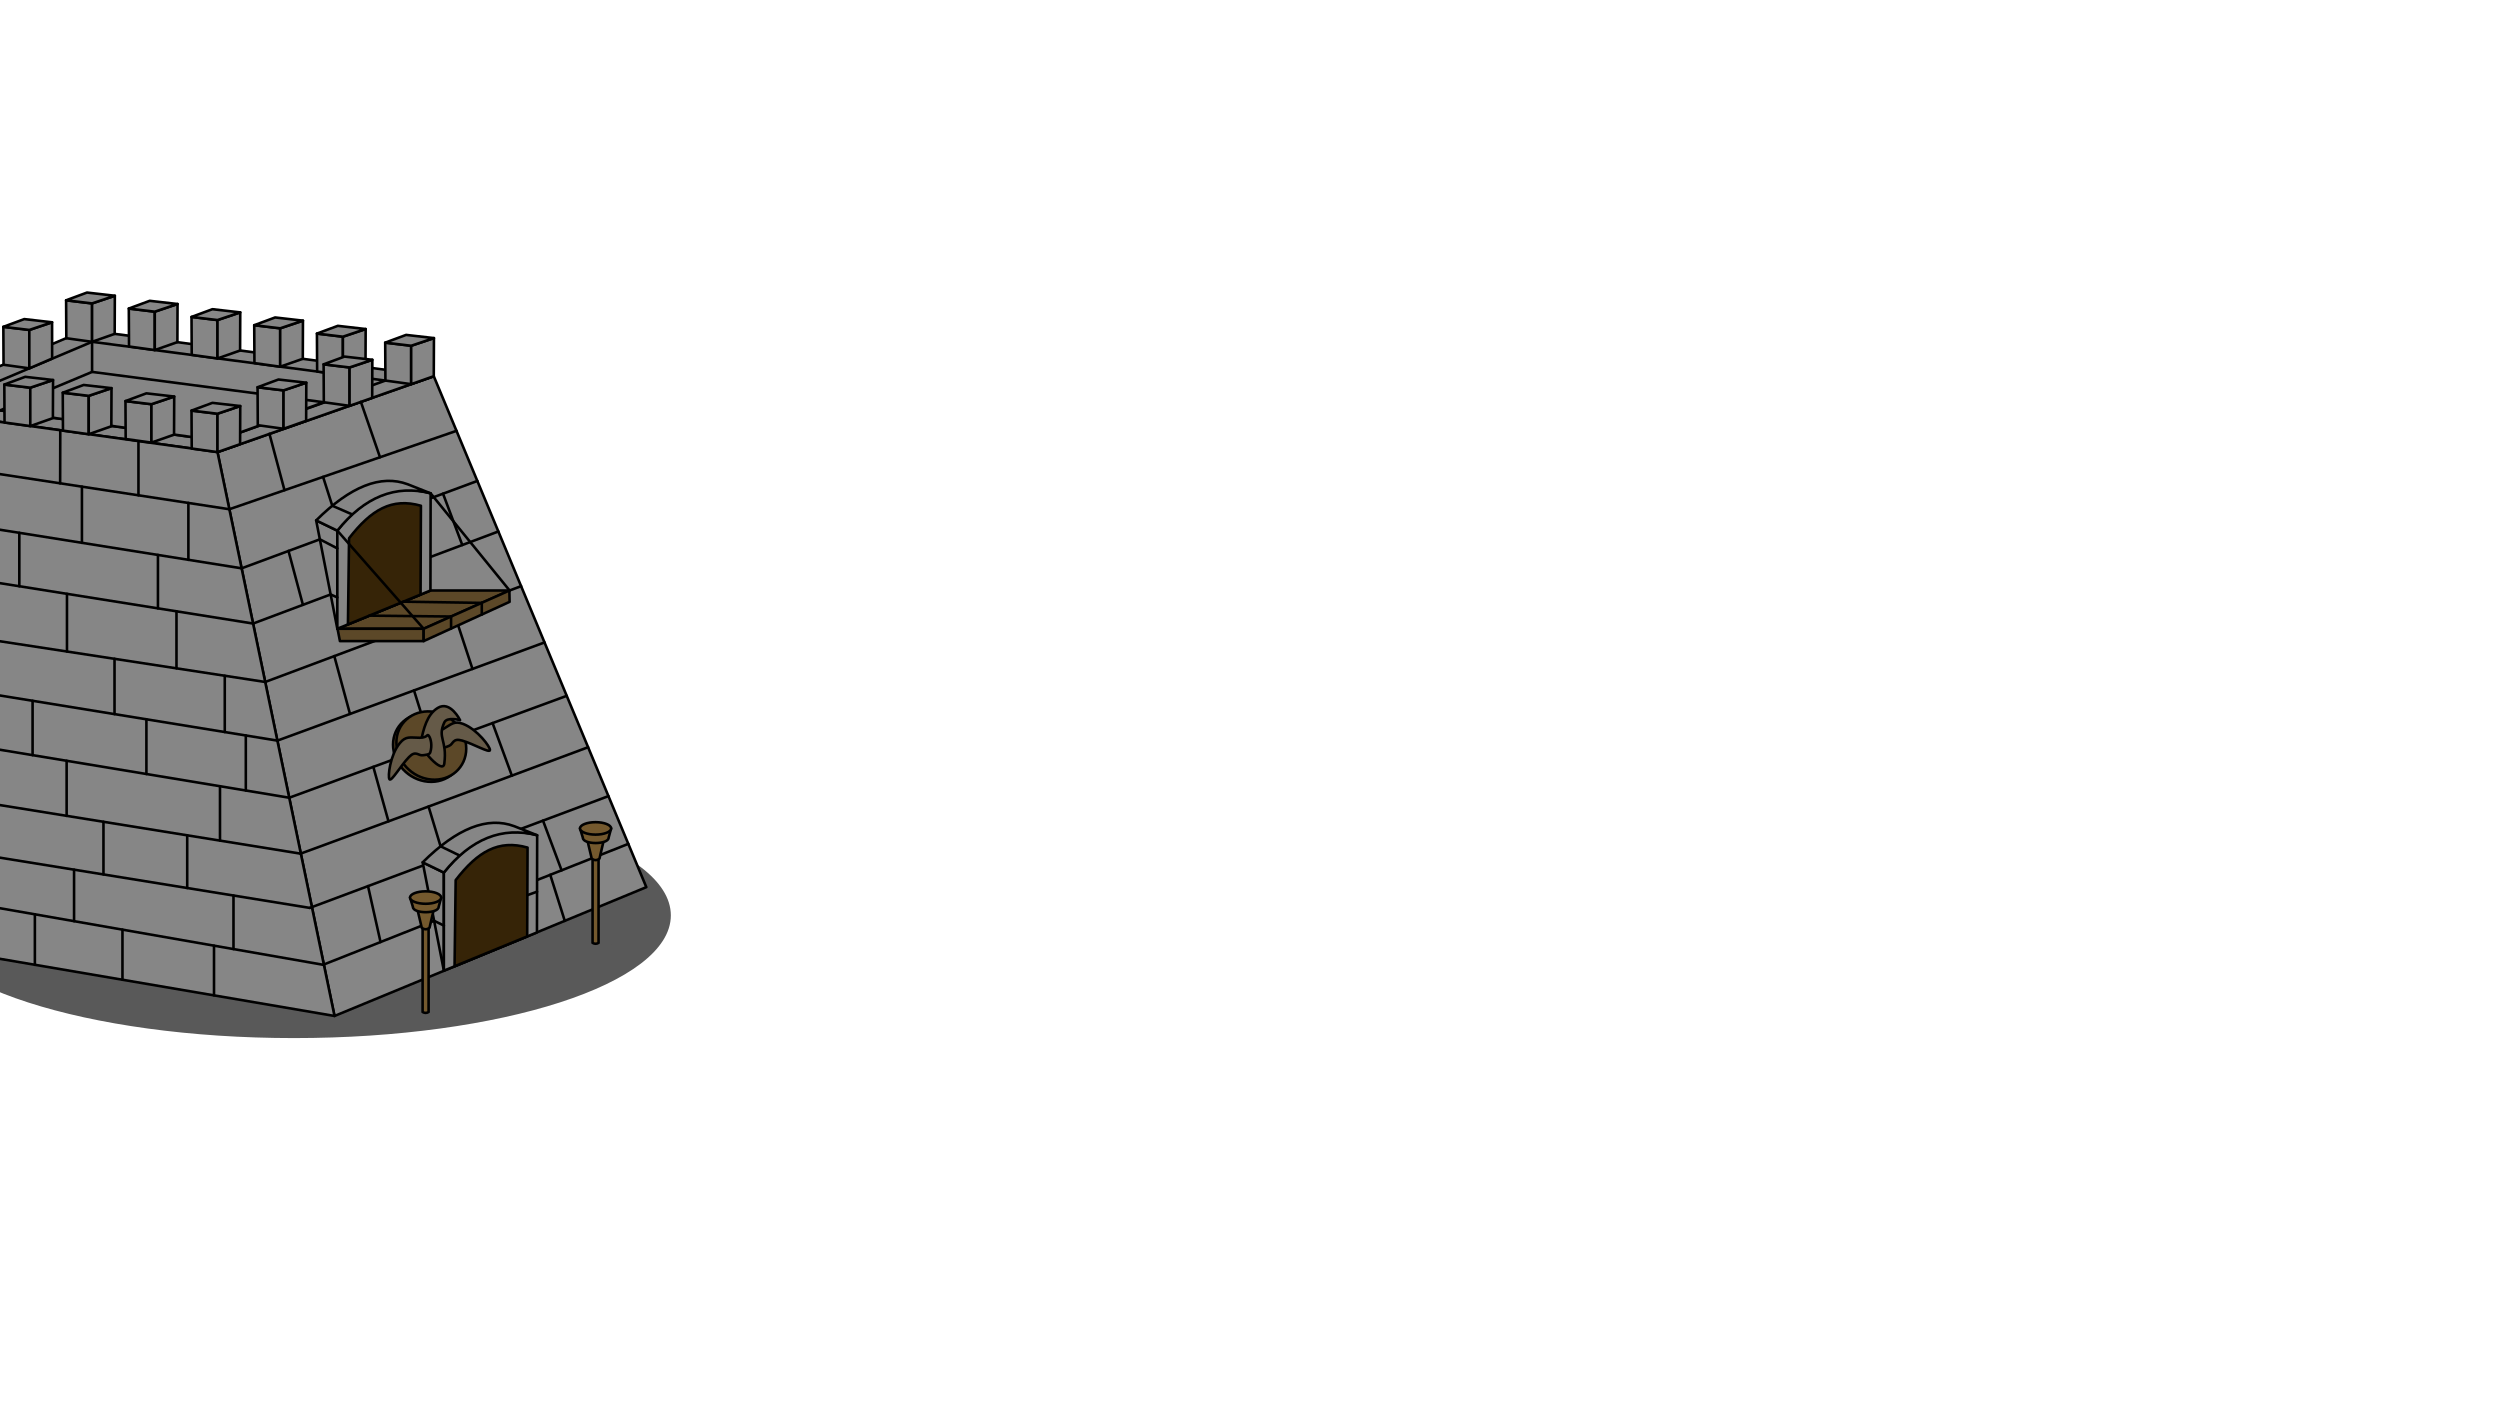
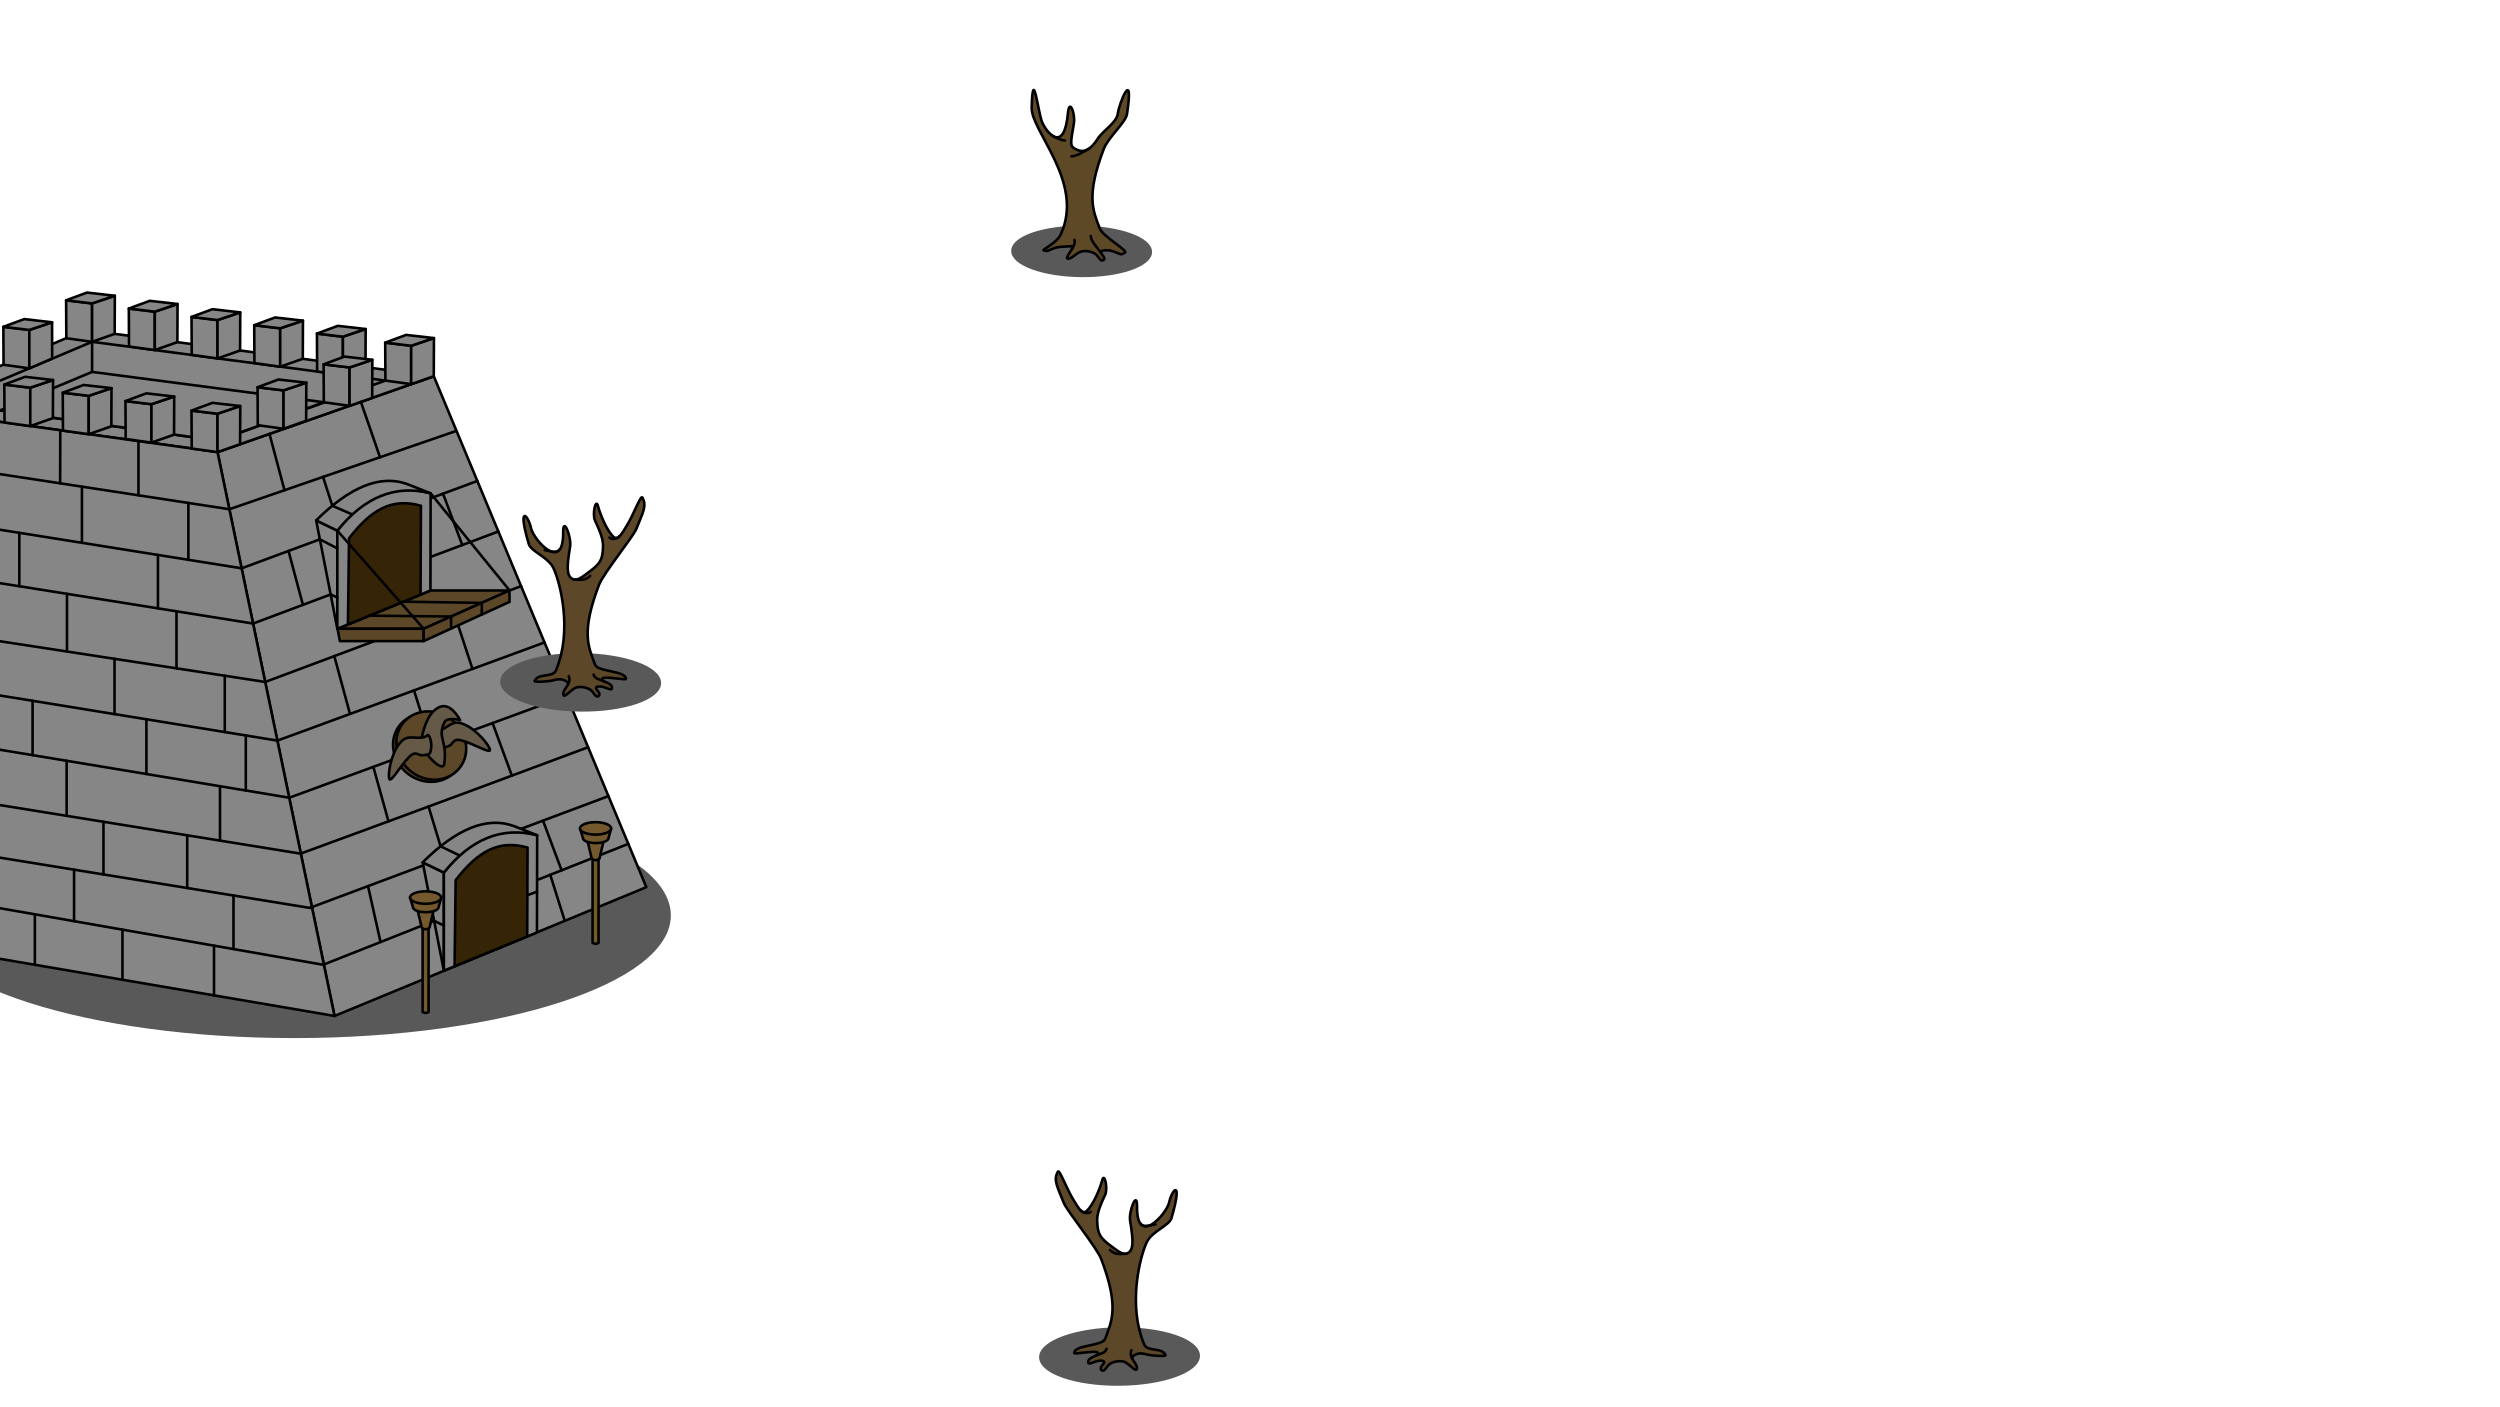
<svg xmlns="http://www.w3.org/2000/svg" viewBox="0 0 1920 1080" width="1920" height="1080">
  <defs>
    <clipPath id="artboard-sheet">
      <rect x="0" y="0" width="1920" height="1080" />
    </clipPath>
  </defs>
  <g clip-path="url(#artboard-sheet)">
    <g>
      <path d="M225.769,609.749 C384.926,609.749 514.21,651.545 514.21,702.999 C514.21,754.454 384.926,796.25 225.769,796.25 C66.611,796.25 -62.672,754.454 -62.672,702.999 C-62.672,651.545 66.611,609.749 225.769,609.749 Z" transform="matrix(1,0,0,1,0,0)" fill="#595959" stroke-width="2" stroke="#595959" />
    </g>
    <g>
      <path d="M167.032,347.214 L333.139,288.935 L496.372,681.335 L256.905,780.268 L167.032,347.214 Z" transform="matrix(1,0,0,1,0,0)" fill="#868686" stroke-width="2" stroke-linecap="round" stroke-linejoin="round" stroke="#000000" />
    </g>
    <g>
      <path d="M167.032,347.214 L-76.458,313.373 L65.667,253.439 L333.139,288.935 L167.032,347.214 Z" transform="matrix(1,0,0,1,0,0)" fill="#868686" stroke-width="2" stroke-linecap="round" stroke-linejoin="round" stroke="#000000" />
    </g>
    <g>
      <path d="M167.032,338.393 L-40.667,309.534 L70.716,262.505 L295.995,292.274 L167.032,338.393 Z" fill="#868686" stroke-width="2" stroke-linecap="round" stroke-linejoin="round" stroke="#000000" />
    </g>
    <g>
      <path d="M167.032,338.393 L-0,315.185 L70.716,285.625 L248.693,308.932 L167.032,338.393 Z" transform="matrix(1,0,0,1,0,0)" fill="#868686" stroke-width="2" stroke-linecap="round" stroke-linejoin="round" stroke="#000000" />
    </g>
    <g>
      <path d="M167.032,347.214 L-76.458,313.373 L-76.458,723.33 L256.905,780.268 L167.032,347.214 Z" transform="matrix(1,0,0,1,0,0)" fill="#868686" stroke-width="2" stroke-linecap="round" stroke-linejoin="round" stroke="#000000" />
    </g>
    <g>
      <path d="M243.4,256.183 L263.348,258.585 L263.348,288.065 L243.56,285.315 L243.4,256.183 Z" transform="matrix(1,0,0,1,0,0)" fill="#868686" stroke-width="2" stroke-linecap="round" stroke-linejoin="round" stroke="#000000" />
    </g>
    <g>
      <path d="M280.829,252.691 L263.348,258.585 L263.348,288.065 L280.706,281.974 L280.829,252.691 Z" transform="matrix(1,0,0,1,0,0)" fill="#868686" stroke-width="2" stroke-linecap="round" stroke-linejoin="round" stroke="#000000" />
    </g>
    <g>
      <path d="M280.829,252.691 L263.348,258.585 L243.4,256.183 L259.459,250.239 L280.829,252.691 Z" transform="matrix(1,0,0,1,0,0)" fill="#868686" stroke-width="2" stroke-linecap="round" stroke-linejoin="round" stroke="#000000" />
    </g>
    <g>
      <path d="M195.242,249.746 L215.19,252.148 L215.19,281.628 L195.403,278.878 L195.242,249.746 Z" transform="matrix(1,0,0,1,0,0)" fill="#868686" stroke-width="2" stroke-linecap="round" stroke-linejoin="round" stroke="#000000" />
    </g>
    <g>
      <path d="M232.671,246.254 L215.19,252.148 L215.19,281.628 L232.548,275.538 L232.671,246.254 Z" transform="matrix(1,0,0,1,0,0)" fill="#868686" stroke-width="2" stroke-linecap="round" stroke-linejoin="round" stroke="#000000" />
    </g>
    <g>
      <path d="M232.671,246.254 L215.19,252.148 L195.242,249.746 L211.301,243.803 L232.671,246.254 Z" transform="matrix(1,0,0,1,0,0)" fill="#868686" stroke-width="2" stroke-linecap="round" stroke-linejoin="round" stroke="#000000" />
    </g>
    <g>
      <path d="M147.084,243.404 L167.032,245.807 L167.032,275.286 L147.245,272.536 L147.084,243.404 Z" transform="matrix(1,0,0,1,0,0)" fill="#868686" stroke-width="2" stroke-linecap="round" stroke-linejoin="round" stroke="#000000" />
    </g>
    <g>
      <path d="M184.513,239.912 L167.032,245.807 L167.032,275.286 L184.39,269.196 L184.513,239.912 Z" transform="matrix(1,0,0,1,0,0)" fill="#868686" stroke-width="2" stroke-linecap="round" stroke-linejoin="round" stroke="#000000" />
    </g>
    <g>
      <path d="M184.513,239.912 L167.032,245.807 L147.084,243.404 L163.143,237.461 L184.513,239.912 Z" transform="matrix(1,0,0,1,0,0)" fill="#868686" stroke-width="2" stroke-linecap="round" stroke-linejoin="round" stroke="#000000" />
    </g>
    <g>
      <path d="M295.834,263.143 L315.782,265.545 L315.782,295.025 L295.995,292.274 L295.834,263.143 Z" transform="matrix(1,0,0,1,0,0)" fill="#868686" stroke-width="2" stroke-linecap="round" stroke-linejoin="round" stroke="#000000" />
    </g>
    <g>
      <path d="M333.263,259.651 L315.782,265.545 L315.782,295.025 L333.14,288.934 L333.263,259.651 Z" transform="matrix(1,0,0,1,0,0)" fill="#868686" stroke-width="2" stroke-linecap="round" stroke-linejoin="round" stroke="#000000" />
    </g>
    <g>
      <path d="M333.263,259.651 L315.782,265.545 L295.834,263.143 L311.893,257.199 L333.263,259.651 Z" transform="matrix(1,0,0,1,0,0)" fill="#868686" stroke-width="2" stroke-linecap="round" stroke-linejoin="round" stroke="#000000" />
    </g>
    <g>
      <path d="M147.084,315.332 L167.032,317.735 L167.032,347.214 L147.245,344.464 L147.084,315.332 Z" transform="matrix(1,0,0,1,0,0)" fill="#868686" stroke-width="2" stroke-linecap="round" stroke-linejoin="round" stroke="#000000" />
    </g>
    <g>
      <path d="M184.513,311.84 L167.032,317.735 L167.032,347.214 L184.39,341.124 L184.513,311.84 Z" transform="matrix(1,0,0,1,0,0)" fill="#868686" stroke-width="2" stroke-linecap="round" stroke-linejoin="round" stroke="#000000" />
    </g>
    <g>
      <path d="M184.513,311.84 L167.032,317.735 L147.084,315.332 L163.143,309.389 L184.513,311.84 Z" transform="matrix(1,0,0,1,0,0)" fill="#868686" stroke-width="2" stroke-linecap="round" stroke-linejoin="round" stroke="#000000" />
    </g>
    <g>
      <path d="M248.532,279.8 L268.48,282.202 L268.48,311.682 L248.693,308.932 L248.532,279.8 Z" transform="matrix(1,0,0,1,0,0)" fill="#868686" stroke-width="2" stroke-linecap="round" stroke-linejoin="round" stroke="#000000" />
    </g>
    <g>
      <path d="M285.962,276.308 L268.48,282.202 L268.48,311.682 L285.839,305.591 L285.962,276.308 Z" transform="matrix(1,0,0,1,0,0)" fill="#868686" stroke-width="2" stroke-linecap="round" stroke-linejoin="round" stroke="#000000" />
    </g>
    <g>
      <path d="M285.962,276.308 L268.48,282.202 L248.532,279.8 L264.592,273.856 L285.962,276.308 Z" transform="matrix(1,0,0,1,0,0)" fill="#868686" stroke-width="2" stroke-linecap="round" stroke-linejoin="round" stroke="#000000" />
    </g>
    <g>
      <path d="M197.808,297.401 L217.756,299.804 L217.756,329.283 L197.969,326.533 L197.808,297.401 Z" transform="matrix(1,0,0,1,0,0)" fill="#868686" stroke-width="2" stroke-linecap="round" stroke-linejoin="round" stroke="#000000" />
    </g>
    <g>
      <path d="M235.238,293.909 L217.756,299.804 L217.756,329.283 L235.114,323.193 L235.238,293.909 Z" transform="matrix(1,0,0,1,0,0)" fill="#868686" stroke-width="2" stroke-linecap="round" stroke-linejoin="round" stroke="#000000" />
    </g>
    <g>
      <path d="M235.238,293.909 L217.756,299.804 L197.808,297.401 L213.867,291.458 L235.238,293.909 Z" transform="matrix(1,0,0,1,0,0)" fill="#868686" stroke-width="2" stroke-linecap="round" stroke-linejoin="round" stroke="#000000" />
    </g>
    <g>
      <path d="M96.359,308.026 L116.308,310.429 L116.308,339.908 L96.52,337.158 L96.359,308.026 Z" transform="matrix(1,0,0,1,0,0)" fill="#868686" stroke-width="2" stroke-linecap="round" stroke-linejoin="round" stroke="#000000" />
    </g>
    <g>
      <path d="M133.789,304.534 L116.308,310.429 L116.308,339.908 L133.666,333.818 L133.789,304.534 Z" transform="matrix(1,0,0,1,0,0)" fill="#868686" stroke-width="2" stroke-linecap="round" stroke-linejoin="round" stroke="#000000" />
    </g>
    <g>
      <path d="M133.789,304.534 L116.308,310.429 L96.359,308.026 L112.419,302.083 L133.789,304.534 Z" transform="matrix(1,0,0,1,0,0)" fill="#868686" stroke-width="2" stroke-linecap="round" stroke-linejoin="round" stroke="#000000" />
    </g>
    <g>
      <path d="M48.201,301.589 L68.15,303.992 L68.15,333.471 L48.362,330.721 L48.201,301.589 Z" transform="matrix(1,0,0,1,0,0)" fill="#868686" stroke-width="2" stroke-linecap="round" stroke-linejoin="round" stroke="#000000" />
    </g>
    <g>
      <path d="M85.631,298.097 L68.15,303.992 L68.15,333.471 L85.508,327.381 L85.631,298.097 Z" transform="matrix(1,0,0,1,0,0)" fill="#868686" stroke-width="2" stroke-linecap="round" stroke-linejoin="round" stroke="#000000" />
    </g>
    <g>
      <path d="M85.631,298.097 L68.15,303.992 L48.201,301.589 L64.261,295.646 L85.631,298.097 Z" transform="matrix(1,0,0,1,0,0)" fill="#868686" stroke-width="2" stroke-linecap="round" stroke-linejoin="round" stroke="#000000" />
    </g>
    <g>
      <path d="M3.314,295.339 L23.262,297.742 L23.262,327.221 L3.475,324.471 L3.314,295.339 Z" transform="matrix(1,0,0,1,0,0)" fill="#868686" stroke-width="2" stroke-linecap="round" stroke-linejoin="round" stroke="#000000" />
    </g>
    <g>
      <path d="M40.744,291.847 L23.262,297.742 L23.262,327.221 L40.62,321.131 L40.744,291.847 Z" transform="matrix(1,0,0,1,0,0)" fill="#868686" stroke-width="2" stroke-linecap="round" stroke-linejoin="round" stroke="#000000" />
    </g>
    <g>
      <path d="M40.744,291.847 L23.262,297.742 L3.314,295.339 L19.373,289.396 L40.744,291.847 Z" transform="matrix(1,0,0,1,0,0)" fill="#868686" stroke-width="2" stroke-linecap="round" stroke-linejoin="round" stroke="#000000" />
    </g>
    <g>
      <path d="M98.926,236.965 L118.874,239.367 L118.874,268.847 L99.087,266.096 L98.926,236.965 Z" transform="matrix(1,0,0,1,0,0)" fill="#868686" stroke-width="2" stroke-linecap="round" stroke-linejoin="round" stroke="#000000" />
    </g>
    <g>
      <path d="M136.356,233.473 L118.874,239.367 L118.874,268.847 L136.232,262.756 L136.356,233.473 Z" transform="matrix(1,0,0,1,0,0)" fill="#868686" stroke-width="2" stroke-linecap="round" stroke-linejoin="round" stroke="#000000" />
    </g>
    <g>
      <path d="M136.356,233.473 L118.874,239.367 L98.926,236.965 L114.985,231.021 L136.356,233.473 Z" transform="matrix(1,0,0,1,0,0)" fill="#868686" stroke-width="2" stroke-linecap="round" stroke-linejoin="round" stroke="#000000" />
    </g>
    <g>
      <path d="M50.768,230.623 L70.716,233.025 L70.716,262.505 L50.929,259.755 L50.768,230.623 Z" transform="matrix(1,0,0,1,0,0)" fill="#868686" stroke-width="2" stroke-linecap="round" stroke-linejoin="round" stroke="#000000" />
    </g>
    <g>
      <path d="M88.198,227.131 L70.716,233.025 L70.716,262.505 L88.074,256.415 L88.198,227.131 Z" transform="matrix(1,0,0,1,0,0)" fill="#868686" stroke-width="2" stroke-linecap="round" stroke-linejoin="round" stroke="#000000" />
    </g>
    <g>
      <path d="M88.198,227.131 L70.716,233.025 L50.768,230.623 L66.827,224.68 L88.198,227.131 Z" transform="matrix(1,0,0,1,0,0)" fill="#868686" stroke-width="2" stroke-linecap="round" stroke-linejoin="round" stroke="#000000" />
    </g>
    <g>
      <path d="M2.567,251.001 L22.515,253.404 L22.515,282.883 L2.728,280.133 L2.567,251.001 Z" transform="matrix(1,0,0,1,0,0)" fill="#868686" stroke-width="2" stroke-linecap="round" stroke-linejoin="round" stroke="#000000" />
    </g>
    <g>
      <path d="M39.997,247.51 L22.515,253.404 L22.515,282.883 L40.04,275.351 L39.997,247.51 Z" transform="matrix(1,0,0,1,0,0)" fill="#868686" stroke-width="2" stroke-linecap="round" stroke-linejoin="round" stroke="#000000" />
    </g>
    <g>
      <path d="M39.997,247.51 L22.515,253.404 L2.567,251.001 L18.626,245.058 L39.997,247.51 Z" transform="matrix(1,0,0,1,0,0)" fill="#868686" stroke-width="2" stroke-linecap="round" stroke-linejoin="round" stroke="#000000" />
    </g>
    <g>
      <path d="M-24.092,264.247 L-4.144,266.649 L-4.144,296.129 L-23.931,293.378 L-24.092,264.247 Z" transform="matrix(1,0,0,1,0,0)" fill="#868686" stroke-width="2" stroke-linecap="round" stroke-linejoin="round" stroke="#000000" />
    </g>
    <g>
      <path d="M70.716,262.505 L70.716,285.625" fill="#969696" stroke-width="2" stroke-linecap="round" stroke-linejoin="round" stroke="#000000" />
    </g>
    <g>
      <path d="M0,364.131 L176.138,391.09" fill="none" stroke-width="2" stroke-linecap="round" stroke-linejoin="round" stroke="#000000" />
    </g>
    <g>
      <path d="M350.586,330.876 L176.138,391.09" fill="none" stroke-width="2" stroke-linecap="round" stroke-linejoin="round" stroke="#000000" />
    </g>
    <g>
      <path d="M0,406.846 L185.555,436.468" fill="none" stroke-width="2" stroke-linecap="round" stroke-linejoin="round" stroke="#000000" />
    </g>
    <g>
      <path d="M366.598,369.369 L185.555,436.468" fill="none" stroke-width="2" stroke-linecap="round" stroke-linejoin="round" stroke="#000000" />
    </g>
    <g>
      <path d="M0,447.873 L194.358,478.885" fill="none" stroke-width="2" stroke-linecap="round" stroke-linejoin="round" stroke="#000000" />
    </g>
    <g>
      <path d="M382.738,408.169 L194.358,478.885" fill="none" stroke-width="2" stroke-linecap="round" stroke-linejoin="round" stroke="#000000" />
    </g>
    <g>
      <path d="M0,492.486 L203.67,523.755" fill="none" stroke-width="2" stroke-linecap="round" stroke-linejoin="round" stroke="#000000" />
    </g>
    <g>
      <path d="M400.209,450.168 L203.67,523.755" fill="none" stroke-width="2" stroke-linecap="round" stroke-linejoin="round" stroke="#000000" />
    </g>
    <g>
      <path d="M0,534.146 L213.017,568.795" fill="none" stroke-width="2" stroke-linecap="round" stroke-linejoin="round" stroke="#000000" />
    </g>
    <g>
      <path d="M418.191,493.393 L213.017,568.795" fill="none" stroke-width="2" stroke-linecap="round" stroke-linejoin="round" stroke="#000000" />
    </g>
    <g>
      <path d="M-0,575.807 L222.119,612.65" fill="none" stroke-width="2" stroke-linecap="round" stroke-linejoin="round" stroke="#000000" />
    </g>
    <g>
      <path d="M435.247,534.396 L222.119,612.65" fill="none" stroke-width="2" stroke-linecap="round" stroke-linejoin="round" stroke="#000000" />
    </g>
    <g>
      <path d="M-0,658.705 L237.885,697.266" fill="none" stroke-width="2" stroke-linecap="round" stroke-linejoin="round" stroke="#000000" />
    </g>
    <g>
      <path d="M467.288,611.419 L237.885,697.266" fill="none" stroke-width="2" stroke-linecap="round" stroke-linejoin="round" stroke="#000000" />
    </g>
    <g>
      <path d="M0,697.518 L248.148,740.948" fill="none" stroke-width="2" stroke-linecap="round" stroke-linejoin="round" stroke="#000000" />
    </g>
    <g>
      <path d="M482.543,648.092 L248.148,740.948" fill="none" stroke-width="2" stroke-linecap="round" stroke-linejoin="round" stroke="#000000" />
    </g>
    <g>
      <path d="M-0,618.311 L230.802,655.599" fill="none" stroke-width="2" stroke-linecap="round" stroke-linejoin="round" stroke="#000000" />
    </g>
    <g>
      <path d="M451.666,573.866 C336.965,616.789 230.802,655.599 230.802,655.599" fill="none" stroke-width="2" stroke-linecap="round" stroke-linejoin="round" stroke="#000000" />
    </g>
    <g>
      <path d="M46.294,330.434 L46.185,371.2" fill="none" stroke-width="2" stroke-linecap="round" stroke-linejoin="round" stroke="#000000" />
    </g>
    <g>
      <path d="M106.334,339.908 L106.334,380.406" fill="none" stroke-width="2" stroke-linecap="round" stroke-linejoin="round" stroke="#000000" />
    </g>
    <g>
      <path d="M144.677,386.275 L144.677,429.942" fill="none" stroke-width="2" stroke-linecap="round" stroke-linejoin="round" stroke="#000000" />
    </g>
    <g>
      <path d="M62.921,373.762 L62.921,416.891" fill="none" stroke-width="2" stroke-linecap="round" stroke-linejoin="round" stroke="#000000" />
    </g>
    <g>
      <path d="M14.841,409.215 L14.841,450.241" fill="none" stroke-width="2" stroke-linecap="round" stroke-linejoin="round" stroke="#000000" />
    </g>
    <g>
      <path d="M121.299,426.21 L121.299,467.228" fill="none" stroke-width="2" stroke-linecap="round" stroke-linejoin="round" stroke="#000000" />
    </g>
    <g>
      <path d="M51.437,456.08 L51.437,500.383" fill="none" stroke-width="2" stroke-linecap="round" stroke-linejoin="round" stroke="#000000" />
    </g>
    <g>
      <path d="M135.538,469.5 L135.538,513.295" fill="none" stroke-width="2" stroke-linecap="round" stroke-linejoin="round" stroke="#000000" />
    </g>
    <g>
      <path d="M87.952,505.989 L87.952,548.452" fill="none" stroke-width="2" stroke-linecap="round" stroke-linejoin="round" stroke="#000000" />
    </g>
    <g>
      <path d="M172.622,518.989 L172.622,562.224" fill="none" stroke-width="2" stroke-linecap="round" stroke-linejoin="round" stroke="#000000" />
    </g>
    <g>
      <path d="M25.025,538.217 L25.025,579.958" fill="none" stroke-width="2" stroke-linecap="round" stroke-linejoin="round" stroke="#000000" />
    </g>
    <g>
      <path d="M112.437,552.435 L112.437,594.457" fill="none" stroke-width="2" stroke-linecap="round" stroke-linejoin="round" stroke="#000000" />
    </g>
    <g>
      <path d="M188.783,564.853 L188.783,607.12" fill="none" stroke-width="2" stroke-linecap="round" stroke-linejoin="round" stroke="#000000" />
    </g>
    <g>
      <path d="M168.953,603.831 L168.953,645.607" fill="none" stroke-width="2" stroke-linecap="round" stroke-linejoin="round" stroke="#000000" />
    </g>
    <g>
      <path d="M51.17,584.294 L51.17,626.578" fill="none" stroke-width="2" stroke-linecap="round" stroke-linejoin="round" stroke="#000000" />
    </g>
    <g>
      <path d="M79.462,631.148 L79.462,671.586" fill="none" stroke-width="2" stroke-linecap="round" stroke-linejoin="round" stroke="#000000" />
    </g>
    <g>
      <path d="M143.778,641.539 L143.778,682.011" fill="none" stroke-width="2" stroke-linecap="round" stroke-linejoin="round" stroke="#000000" />
    </g>
    <g>
      <path d="M179.32,687.773 L179.32,728.902" fill="none" stroke-width="2" stroke-linecap="round" stroke-linejoin="round" stroke="#000000" />
    </g>
    <g>
      <path d="M56.881,667.925 L56.881,707.473" fill="none" stroke-width="2" stroke-linecap="round" stroke-linejoin="round" stroke="#000000" />
    </g>
    <g>
      <path d="M26.778,702.204 L26.778,740.963" fill="none" stroke-width="2" stroke-linecap="round" stroke-linejoin="round" stroke="#000000" />
    </g>
    <g>
      <path d="M94.049,713.978 L94.049,752.453" fill="none" stroke-width="2" stroke-linecap="round" stroke-linejoin="round" stroke="#000000" />
    </g>
    <g>
      <path d="M164.362,726.284 L164.362,764.462" fill="none" stroke-width="2" stroke-linecap="round" stroke-linejoin="round" stroke="#000000" />
    </g>
    <g>
      <path d="M206.936,333.213 L218.489,376.472" fill="none" stroke-width="2" stroke-linecap="round" stroke-linejoin="round" stroke="#000000" />
    </g>
    <g>
      <path d="M277.159,308.637 L291.836,351.155" fill="none" stroke-width="2" stroke-linecap="round" stroke-linejoin="round" stroke="#000000" />
    </g>
    <g>
      <path d="M248.115,366.246 L255.196,388.425" fill="none" stroke-width="2" stroke-linecap="round" stroke-linejoin="round" stroke="#000000" />
    </g>
    <g>
      <path d="M340.237,379.139 L355.038,418.567" fill="none" stroke-width="2" stroke-linecap="round" stroke-linejoin="round" stroke="#000000" />
    </g>
    <g>
      <path d="M221.569,423.12 L232.641,464.514" fill="none" stroke-width="2" stroke-linecap="round" stroke-linejoin="round" stroke="#000000" />
    </g>
    <g>
      <path d="M256.74,503.885 L268.789,548.299" fill="none" stroke-width="2" stroke-linecap="round" stroke-linejoin="round" stroke="#000000" />
    </g>
    <g>
      <path d="M351.846,480.268 L362.862,513.726" fill="none" stroke-width="2" stroke-linecap="round" stroke-linejoin="round" stroke="#000000" />
    </g>
    <g>
      <path d="M317.948,530.232 L331.243,572.583" fill="none" stroke-width="2" stroke-linecap="round" stroke-linejoin="round" stroke="#000000" />
    </g>
    <g>
      <path d="M378.291,555.308 L393.122,595.7" fill="none" stroke-width="2" stroke-linecap="round" stroke-linejoin="round" stroke="#000000" />
    </g>
    <g>
      <path d="M286.703,588.937 L298.353,630.78" fill="none" stroke-width="2" stroke-linecap="round" stroke-linejoin="round" stroke="#000000" />
    </g>
    <g>
      <path d="M282.623,680.524 L292.246,723.479" fill="none" stroke-width="2" stroke-linecap="round" stroke-linejoin="round" stroke="#000000" />
    </g>
    <g>
      <path d="M329.128,619.421 L338.351,649.947" fill="none" stroke-width="2" stroke-linecap="round" stroke-linejoin="round" stroke="#000000" />
    </g>
    <g>
      <path d="M417.023,630.229 L431.304,668.391" fill="none" stroke-width="2" stroke-linecap="round" stroke-linejoin="round" stroke="#000000" />
    </g>
    <g>
      <path d="M422.583,671.846 L433.746,707.208" fill="none" stroke-width="2" stroke-linecap="round" stroke-linejoin="round" stroke="#000000" />
    </g>
    <g>
      <path d="M324.625,662.27 L340.886,670.142 L340.886,745.489 C340.886,745.489 324.625,662.27 324.625,662.27 Z" fill="#868686" stroke-width="2" stroke-linecap="round" stroke-linejoin="round" stroke="#000000" />
    </g>
    <g>
      <path d="M340.886,670.142 C361.618,643.331 385.504,633.777 412.542,641.479 L412.392,716.114 L340.886,745.489 L340.886,670.142 Z" fill="#868686" stroke-width="2" stroke-linecap="round" stroke-linejoin="round" stroke="#000000" />
    </g>
    <g>
      <path d="M324.625,662.27 C350.966,636.08 374.411,626.83 394.958,634.52 L412.542,641.479 C385.644,634.585 361.759,644.14 340.886,670.142 L324.625,662.27 Z" fill="#868686" stroke-width="2" stroke-linecap="round" stroke-linejoin="round" stroke="#000000" />
    </g>
    <g>
      <path d="M330.725,453.512 L391.375,453.512 L325.365,482.887 L259.219,482.887 L330.725,453.512 Z" fill="#5c4828" stroke-width="2" stroke-linecap="round" stroke-linejoin="round" stroke="#000000" />
    </g>
    <g>
      <path d="M259.219,482.887 L325.365,482.887 L325.365,492.366 L261.067,492.366 L259.219,482.887 Z" fill="#5c4828" stroke-width="2" stroke-linecap="round" stroke-linejoin="round" stroke="#000000" />
    </g>
    <g>
      <path d="M391.198,453.512 L325.365,482.887 L325.365,492.366 L391.375,462.21 L391.198,453.512 Z" fill="#5c4828" stroke-width="2" stroke-linecap="round" stroke-linejoin="round" stroke="#000000" />
    </g>
    <g>
      <path d="M242.807,399.668 L259.068,407.54 L259.068,482.887 C259.068,482.887 242.807,399.668 242.807,399.668 Z" fill="#868686" stroke-width="2" stroke-linecap="round" stroke-linejoin="round" stroke="#000000" />
    </g>
    <g>
      <path d="M259.068,407.54 C279.801,380.729 303.686,371.175 330.724,378.876 L330.574,453.512 L259.068,482.887 L259.068,407.54 Z" fill="#868686" stroke-width="2" stroke-linecap="round" stroke-linejoin="round" stroke="#000000" />
    </g>
    <g>
      <path d="M242.807,399.668 C269.148,373.478 292.593,364.228 313.141,371.918 L330.724,378.876 C303.826,371.983 279.941,381.538 259.068,407.54 L242.807,399.668 Z" fill="#868686" stroke-width="2" stroke-linecap="round" stroke-linejoin="round" stroke="#000000" />
    </g>
    <g>
      <path d="M268.067,413.4 C285.126,391.339 301.019,382.083 323.267,388.42 L322.99,456.627 L267.21,479.542 L268.067,413.4 Z" transform="matrix(1,0,0,1,0,0)" fill="#362407" stroke-width="2" stroke-linecap="round" stroke-linejoin="round" stroke="#000000" />
    </g>
    <g>
      <path d="M349.957,675.928 C367.017,653.868 382.91,644.611 405.157,650.948 L404.881,719.156 L349.101,742.07 L349.957,675.928 Z" transform="matrix(1,0,0,1,0,0)" fill="#362407" stroke-width="2" stroke-linecap="round" stroke-linejoin="round" stroke="#000000" />
    </g>
    <g>
      <path d="M328.683,548.107 C343.486,549.402 355.511,562.164 355.511,576.58 C355.511,590.995 343.486,601.653 328.683,600.358 C313.88,599.063 301.855,586.301 301.855,571.885 C301.855,557.47 313.88,546.812 328.683,548.107 Z" fill="#5c4828" stroke-width="2" stroke="#000000" />
    </g>
    <g>
      <path d="M331.243,546.457 C346.046,547.752 358.071,560.514 358.071,574.93 C358.071,589.346 346.046,600.003 331.243,598.708 C316.44,597.413 304.415,584.651 304.415,570.236 C304.415,555.82 316.44,545.162 331.243,546.457 Z" transform="matrix(1,0,0,1,0,0)" fill="#5c4828" stroke-width="2" stroke="#000000" />
    </g>
    <g>
      <path d="M355.661,555.966 C348.675,553.282 346.591,556.355 340.412,559.889 C334.232,563.423 333.736,559.256 333.466,562.507 C333.275,564.807 334.782,570.037 338.992,573.862 C340.218,574.975 343.374,573.419 344.952,572.776 C348.26,571.429 347.565,566.638 354.834,568.735 C363.651,571.28 375.895,578.527 376.295,576.141 C376.69,573.786 366.668,560.195 355.661,555.966 Z" transform="matrix(1,0,0,1,0,0)" fill="#655a48" stroke-width="2" stroke-linecap="round" stroke-linejoin="round" stroke="#000000" />
    </g>
    <g>
      <path d="M341.234,586.417 C343.544,568.066 335.7,566.915 341.234,554.827 C343.306,550.301 353.333,553.073 353.333,553.073 C353.333,553.073 345.807,537.69 336.144,543.708 C327.809,548.897 325.39,559.566 322.992,570.304 C322.104,574.28 340.113,595.326 341.234,586.417 Z" transform="matrix(1,0,0,1,0,0)" fill="#655a48" stroke-width="2" stroke-linecap="round" stroke-linejoin="round" stroke="#000000" />
    </g>
    <g>
      <path d="M307.035,570.76 C311.766,564.963 315.101,566.596 322.22,566.596 C329.338,566.596 327.7,562.731 329.548,565.42 C330.856,567.321 332.144,572.609 330.388,578.02 C329.877,579.595 326.365,579.811 324.676,580.036 C321.136,580.509 319.361,576.005 314.091,581.435 C307.701,588.02 300.67,600.39 299.139,598.518 C297.626,596.669 299.58,579.896 307.035,570.76 Z" transform="matrix(1,0,0,1,0,0)" fill="#655a48" stroke-width="2" stroke-linecap="round" stroke-linejoin="round" stroke="#000000" />
    </g>
    <g>
      <path d="M255.196,388.425 L270.306,394.989" fill="none" stroke-width="2" stroke-linecap="round" stroke-linejoin="round" stroke="#000000" />
    </g>
    <g>
      <path d="M245.646,414.197 L259.068,421.167" fill="none" stroke-width="2" stroke-linecap="round" stroke-linejoin="round" stroke="#000000" />
    </g>
    <g>
      <path d="M253.917,456.527 L259.068,458.841" fill="none" stroke-width="2" stroke-linecap="round" stroke-linejoin="round" stroke="#000000" />
    </g>
    <g>
      <path d="M338.351,649.947 L352.79,656.965" fill="none" stroke-width="2" stroke-linecap="round" stroke-linejoin="round" stroke="#000000" />
    </g>
    <g>
      <path d="M333.399,707.176 L340.886,710.832" fill="none" stroke-width="2" stroke-linecap="round" stroke-linejoin="round" stroke="#000000" />
    </g>
    <g>
      <path d="M412.455,684.831 L405.009,687.49" fill="none" stroke-width="2" stroke-linecap="round" stroke-linejoin="round" stroke="#000000" />
    </g>
    <g>
      <path d="M283.617,472.802 L346.426,473.489" fill="none" stroke-width="2" stroke-linecap="round" stroke-linejoin="round" stroke="#000000" />
    </g>
    <g>
      <path d="M309.723,462.078 L370.012,463.019" fill="none" stroke-width="2" stroke-linecap="round" stroke-linejoin="round" stroke="#000000" />
    </g>
    <g>
      <path d="M370.012,463.019 L370.012,471.969" fill="none" stroke-width="2" stroke-linecap="round" stroke-linejoin="round" stroke="#000000" />
    </g>
    <g>
      <path d="M346.426,473.489 L346.426,482.744" fill="none" stroke-width="2" stroke-linecap="round" stroke-linejoin="round" stroke="#000000" />
    </g>
    <g>
      <path d="M259.068,407.54 L325.365,482.887" fill="none" stroke-width="2" stroke-linecap="round" stroke-linejoin="round" stroke="#000000" />
    </g>
    <g>
      <path d="M330.724,378.876 L391.375,453.512" fill="none" stroke-width="2" stroke-linecap="round" stroke-linejoin="round" stroke="#000000" />
    </g>
    <g>
      <g transform="matrix(1,0,0,1,-983.6662,-64.28749)">
        <path d="M1441.056,783.317 C1448.562,783.317 1454.659,785.91 1454.659,789.101 C1454.659,792.293 1448.562,794.885 1441.056,794.885 C1433.55,794.885 1427.453,792.293 1427.453,789.101 C1427.453,785.91 1433.55,783.317 1441.056,783.317 Z" transform="matrix(1,0,0,1,0,0)" fill="#595959" stroke-width="2" stroke="#595959" />
      </g>
      <g transform="matrix(1,0,0,1,-983.6662,-64.28749)">
        <path d="M1443.356,723.416 L1438.756,723.416 L1438.756,788.403 C1440.315,789.334 1441.848,789.334 1443.356,788.403 L1443.356,723.416 Z" fill="#74592e" stroke-width="2" stroke-linecap="round" stroke-linejoin="round" stroke="#000000" />
      </g>
      <g transform="matrix(1,0,0,1,-983.6662,-64.28749)">
        <path d="M1434.297,707.616 C1434.297,702.504 1447.815,702.504 1447.815,707.616 L1444.069,723.691 C1442.091,725.249 1440.1,725.249 1438.096,723.691 L1434.297,707.616 Z" transform="matrix(1,0,0,1,0,0)" fill="#74592e" stroke-width="2" stroke-linecap="round" stroke-linejoin="round" stroke="#000000" />
      </g>
      <g transform="matrix(1,0,0,1,-983.6662,-64.28749)">
        <path d="M1434.297,707.616 C1434.297,711.467 1446.63,712.702 1447.815,707.616" fill="none" stroke-width="2" stroke-linecap="round" stroke-linejoin="round" stroke="#000000" />
      </g>
      <g transform="matrix(1,0,0,1,-983.6662,-64.28749)">
        <path d="M1429.102,700.495 L1453.011,700.495 L1451.089,707.616 C1451.052,713.086 1431.255,713.136 1431.291,707.616 L1429.102,700.495 Z" transform="matrix(1,0,0,1,0,0)" fill="#74592e" stroke-width="2" stroke-linecap="round" stroke-linejoin="round" stroke="#000000" />
      </g>
      <g transform="matrix(1,0,0,1,-983.6662,-64.28749)">
        <path d="M1441.056,695.715 C1447.652,695.715 1453.011,697.857 1453.011,700.495 C1453.011,703.133 1447.652,705.276 1441.056,705.276 C1434.46,705.276 1429.102,703.133 1429.102,700.495 C1429.102,697.857 1434.46,695.715 1441.056,695.715 Z" transform="matrix(1,0,0,1,0,0)" fill="#74592e" stroke-width="2" stroke-linecap="round" stroke-linejoin="round" stroke="#000000" />
      </g>
    </g>
    <g>
      <g transform="matrix(1,0,0,1,-1114.195,-11.1785)">
        <path d="M1441.056,783.317 C1448.562,783.317 1454.659,785.91 1454.659,789.101 C1454.659,792.293 1448.562,794.885 1441.056,794.885 C1433.55,794.885 1427.453,792.293 1427.453,789.101 C1427.453,785.91 1433.55,783.317 1441.056,783.317 Z" transform="matrix(1,0,0,1,0,0)" fill="#595959" stroke-width="2" stroke="#595959" />
      </g>
      <g transform="matrix(1,0,0,1,-1114.195,-11.1785)">
        <path d="M1443.356,723.416 L1438.756,723.416 L1438.756,788.403 C1440.315,789.334 1441.848,789.334 1443.356,788.403 L1443.356,723.416 Z" fill="#74592e" stroke-width="2" stroke-linecap="round" stroke-linejoin="round" stroke="#000000" />
      </g>
      <g transform="matrix(1,0,0,1,-1114.195,-11.1785)">
        <path d="M1434.297,707.616 C1434.297,702.504 1447.815,702.504 1447.815,707.616 L1444.069,723.691 C1442.091,725.249 1440.1,725.249 1438.096,723.691 L1434.297,707.616 Z" transform="matrix(1,0,0,1,0,0)" fill="#74592e" stroke-width="2" stroke-linecap="round" stroke-linejoin="round" stroke="#000000" />
      </g>
      <g transform="matrix(1,0,0,1,-1114.195,-11.1785)">
        <path d="M1434.297,707.616 C1434.297,711.467 1446.63,712.702 1447.815,707.616" fill="none" stroke-width="2" stroke-linecap="round" stroke-linejoin="round" stroke="#000000" />
      </g>
      <g transform="matrix(1,0,0,1,-1114.195,-11.1785)">
        <path d="M1429.102,700.495 L1453.011,700.495 L1451.089,707.616 C1451.052,713.086 1431.255,713.136 1431.291,707.616 L1429.102,700.495 Z" transform="matrix(1,0,0,1,0,0)" fill="#74592e" stroke-width="2" stroke-linecap="round" stroke-linejoin="round" stroke="#000000" />
      </g>
      <g transform="matrix(1,0,0,1,-1114.195,-11.1785)">
        <path d="M1441.056,695.715 C1447.652,695.715 1453.011,697.857 1453.011,700.495 C1453.011,703.133 1447.652,705.276 1441.056,705.276 C1434.46,705.276 1429.102,703.133 1429.102,700.495 C1429.102,697.857 1434.46,695.715 1441.056,695.715 Z" transform="matrix(1,0,0,1,0,0)" fill="#74592e" stroke-width="2" stroke-linecap="round" stroke-linejoin="round" stroke="#000000" />
      </g>
    </g>
+     <g>
+       <g transform="matrix(-0.9999491,0.01009279,0.01009279,0.9999491,1631.987,229.5887)">
+         <path d="M1188.515,260.994 C1222.05,260.317 1249.484,269.39 1249.723,281.237 C1249.963,293.084 1222.917,303.257 1189.382,303.934 C1155.848,304.611 1128.414,295.538 1128.174,283.691 C1127.935,271.844 1154.981,261.671 1188.515,260.994 Z" transform="matrix(1,0,0,1,0,0)" fill="#595959" stroke-width="2" stroke="#595959" />
+       </g>
+       <g transform="matrix(-0.9999491,0.01009279,0.01009279,0.9999491,1631.987,229.5887)">
+         <path d="M1145.004,165.058 C1139.773,152.21 1136.572,147.506 1140.161,140.973 C1141.339,138.827 1147.159,154.453 1152.379,162.584 C1155.483,167.418 1158.997,174.456 1162.73,170.88 C1167.567,166.247 1172.648,153.758 1174.292,147.179 C1175.892,140.773 1178.919,153.432 1176.606,158.472 C1170.752,171.226 1170.23,175.29 1170.975,181.95 C1171.611,187.638 1172.565,191.194 1180.791,197.111 C1186.699,201.362 1190.783,204.871 1194.191,203.13 C1199.087,200.63 1198.794,193.99 1196.005,178.144 C1194.734,170.922 1201.23,154.09 1201.228,167.158 C1201.225,198.781 1224.035,172.56 1225.837,163.826 C1228.126,152.736 1236.332,145.543 1227.717,175.824 C1226.043,181.708 1212.884,185.924 1208.933,194.562 C1203.85,205.673 1194.697,242.923 1207.8,273.021 C1210.39,278.971 1221.314,274.692 1224.273,281.041 C1224.821,282.217 1213.735,281.487 1211.604,281.041 C1206.665,280.006 1203.855,278.77 1199.083,282.167 C1196.752,283.826 1203.218,288.377 1202.333,291.833 C1201.548,294.901 1196.292,287.316 1191.917,286.292 C1187.958,285.365 1181.967,286.895 1179.828,289.888 C1179.47,290.388 1177.107,294.257 1175.75,293.417 C1171.575,290.83 1180.612,286.794 1175.767,285.888 C1171.133,285.021 1165.62,289.559 1165.068,287.561 C1163.738,282.741 1174.13,282.509 1172.262,279.689 C1170.889,277.615 1154.086,281.412 1154.133,280.139 C1154.374,273.613 1175.652,274.897 1177.8,268.888 C1182.597,255.47 1188.572,244.414 1174.064,207.609 C1170.748,199.198 1147.348,170.814 1145.004,165.058 Z" fill="#5c4828" stroke-width="2" stroke-linecap="round" stroke-linejoin="round" stroke="#000000" />
+       </g>
+       <g transform="matrix(-0.9999491,0.01009279,0.01009279,0.9999491,1631.987,229.5887)">
+         <path d="M1171.043,281.854 C1174.602,280.332 1177.902,279.857 1178.995,276.679" fill="none" stroke-width="2" stroke-linecap="round" stroke-linejoin="round" stroke="#000000" />
+       </g>
+       <g transform="matrix(-0.9999491,0.01009279,0.01009279,0.9999491,1631.987,229.5887)">
+         <path d="M1198.931,284.348 C1197.032,280.864 1197.419,279.129 1198.084,277.549" fill="none" stroke-width="2" stroke-linecap="round" stroke-linejoin="round" stroke="#000000" />
+       </g>
+       <g transform="matrix(-0.9999491,0.01009279,0.01009279,0.9999491,1631.987,229.5887)">
+         <path d="M1193.28,203.47 C1187.035,204.108 1183.604,203.739 1180.791,200.699" transform="matrix(1,0,0,1,0,0)" fill="none" stroke-width="2" stroke-linecap="round" stroke-linejoin="round" stroke="#000000" />
+       </g>
+       <g transform="matrix(-0.9999491,0.01009279,0.01009279,0.9999491,1631.987,229.5887)">
+         <path d="M1157.981,170.56 C1160.401,173.274 1164.517,172.93 1165.704,171.516" fill="none" stroke-width="2" stroke-linecap="round" stroke-linejoin="round" stroke="#000000" />
+       </g>
+       <g transform="matrix(-0.9999491,0.01009279,0.01009279,0.9999491,1631.987,229.5887)">
+         <path d="M1215.507,180.681 C1211.115,181.621 1205.949,183.194 1204.119,180.242" transform="matrix(1,0,0,1,0,0)" fill="none" stroke-width="2" stroke-linecap="round" stroke-linejoin="round" stroke="#000000" />
+       </g>
+     </g>
+     <g>
+       <g transform="matrix(-0.9999491,0.01009279,0.01009279,0.9999491,1371.216,-105.2202)">
+         <path d="M543.143,274.084 C572.433,273.531 596.383,281.486 596.579,291.833 C596.774,302.181 573.141,311.035 543.852,311.588 C514.563,312.142 490.612,304.186 490.416,293.839 C490.221,283.492 513.854,274.638 543.143,274.084 Z" fill="#595959" stroke-width="2" stroke="#595959" />
+       </g>
+       <g transform="matrix(-0.9999491,0.01009279,0.01009279,0.9999491,1371.216,-105.2202)">
+         <path d="M507.624,187.8 C501.687,151.237 513.458,178.946 514.603,187.071 C515.659,194.555 525.61,199.388 530.645,206.967 C538,218.037 543.695,216.103 547.103,214.362 C551.999,211.862 551.246,210.208 548.458,194.362 C547.187,187.14 551.704,174.543 552.937,186.55 C556.166,218.008 569.395,201.55 572.833,193.321 C575.882,186.02 579.483,148.935 580.749,181.967 C581.452,200.286 540.593,239.803 559.381,279.566 C562.95,287.119 576.256,291.911 571.923,291.911 C570.484,291.911 570.986,292.692 568.954,291.911 C562.561,289.453 564.698,289.288 550.664,288.711 C547.805,288.594 557.498,298.336 553.914,298.378 C550.748,298.415 547.873,293.86 543.498,292.836 C539.539,291.91 533.548,293.44 531.409,296.432 C531.051,296.933 528.798,300.591 527.331,299.961 C522.92,298.069 532.193,293.339 527.348,292.432 C522.714,291.566 519.468,292.796 516.616,294.105 C512.074,296.191 512.897,295.2 510.28,294.105 C507.274,292.848 527.233,281.441 529.381,275.432 C534.178,262.015 540.154,250.959 525.645,214.154 C522.329,205.743 508.62,193.934 507.624,187.8 Z" fill="#5e4927" stroke-width="2" stroke-linecap="round" stroke-linejoin="round" stroke="#000000" />
+       </g>
+       <g transform="matrix(-0.9999491,0.01009279,0.01009279,0.9999491,1371.216,-105.2202)">
+         <path d="M528.604,294.105 C531.097,290.438 536.348,285.066 536.348,281.066" fill="none" stroke-width="2" stroke-linecap="round" stroke-linejoin="round" stroke="#000000" />
+       </g>
+       <g transform="matrix(-0.9999491,0.01009279,0.01009279,0.9999491,1371.216,-105.2202)">
+         <path d="M551.513,291.911 C549.36,288.045 548.37,287.037 548.914,284.003" fill="none" stroke-width="2" stroke-linecap="round" stroke-linejoin="round" stroke="#000000" />
+       </g>
+       <g transform="matrix(-0.9999491,0.01009279,0.01009279,0.9999491,1371.216,-105.2202)">
+         <path d="M555.431,207.516 C557.762,207.507 563.251,205.275 565.596,203.313" transform="matrix(1,0,0,1,0,0)" fill="none" stroke-width="2" stroke-linecap="round" stroke-linejoin="round" stroke="#000000" />
+       </g>
+       <g transform="matrix(-0.9999491,0.01009279,0.01009279,0.9999491,1371.216,-105.2202)">
+         <path d="M536.994,213.91 C542.19,217.117 547.214,219.732 550.614,219.732" fill="none" stroke-width="2" stroke-linecap="round" stroke-linejoin="round" stroke="#000000" />
+       </g>
+     </g>
+     <g>
+       <g transform="matrix(-0.9999491,0.01009279,0.01009279,0.9999491,1732.241,747.3511)">
+         <path d="M875.363,264.155 C841.822,264.155 814.576,273.78 814.576,285.629 C814.576,297.478 841.822,307.103 875.363,307.103 C908.904,307.103 936.15,297.478 936.15,285.629 C936.15,273.78 908.904,264.155 875.363,264.155 Z" transform="matrix(1,0,0,1,0,0)" fill="#595959" stroke-width="2" stroke="#595959" />
+       </g>
+       <g transform="matrix(-0.9999491,0.01009279,0.01009279,0.9999491,1732.241,747.3511)">
+         <path d="M916.929,167.36 C921.9,154.409 925.005,149.641 921.285,143.182 C920.064,141.061 914.561,156.801 909.505,165.035 C906.499,169.931 903.129,177.038 899.324,173.538 C894.395,169.005 889.062,156.62 887.287,150.075 C885.557,143.703 882.786,156.421 885.201,161.414 C891.311,174.046 891.915,178.1 891.304,184.773 C890.783,190.472 889.901,194.047 881.797,200.129 C875.976,204.498 871.964,208.089 868.521,206.418 C863.575,204.017 863.734,197.372 866.202,181.473 C867.327,174.226 860.494,157.53 860.759,170.594 C861.401,202.211 838.065,176.456 836.087,167.76 C833.576,156.718 825.226,149.692 834.45,179.794 C836.243,185.642 849.484,189.592 853.609,198.149 C858.915,209.154 868.818,246.213 856.325,276.568 C853.855,282.57 842.848,278.512 840.017,284.919 C839.493,286.106 850.562,285.153 852.684,284.663 C857.601,283.529 860.386,282.237 865.225,285.536 C867.589,287.149 861.216,291.829 862.17,295.267 C863.018,298.317 868.12,290.628 872.473,289.516 C876.412,288.51 882.433,289.918 884.632,292.867 C885,293.36 887.441,297.181 888.78,296.313 C892.902,293.643 883.785,289.79 888.612,288.786 C893.227,287.826 898.831,292.251 899.342,290.243 C900.574,285.398 890.18,285.375 891.99,282.518 C893.322,280.416 910.198,283.874 910.125,282.602 C909.752,276.082 888.505,277.795 886.236,271.83 C881.169,258.513 874.971,247.58 888.734,210.489 C891.879,202.013 914.702,173.162 916.929,167.36 Z" transform="matrix(1,0,0,1,0,0)" fill="#5c4828" stroke-width="2" stroke-linecap="round" stroke-linejoin="round" stroke="#000000" />
+       </g>
+       <g transform="matrix(-0.9999491,0.01009279,0.01009279,0.9999491,1732.241,747.3511)">
+         <path d="M893.253,284.657 C889.664,283.208 886.355,282.8 885.198,279.645" transform="matrix(1,0,0,1,0,0)" fill="none" stroke-width="2" stroke-linecap="round" stroke-linejoin="round" stroke="#000000" />
+       </g>
+       <g transform="matrix(-0.9999491,0.01009279,0.01009279,0.9999491,1732.241,747.3511)">
+         <path d="M865.421,287.714 C867.249,284.193 866.827,282.466 866.131,280.899" transform="matrix(1,0,0,1,0,0)" fill="none" stroke-width="2" stroke-linecap="round" stroke-linejoin="round" stroke="#000000" />
+       </g>
+       <g transform="matrix(-0.9999491,0.01009279,0.01009279,0.9999491,1732.241,747.3511)">
+         <path d="M869.438,206.738 C875.695,207.251 879.118,206.812 881.869,203.716" transform="matrix(1,0,0,1,0,0)" fill="none" stroke-width="2" stroke-linecap="round" stroke-linejoin="round" stroke="#000000" />
+       </g>
+       <g transform="matrix(-0.9999491,0.01009279,0.01009279,0.9999491,1732.241,747.3511)">
+         <path d="M904.066,173.122 C901.701,175.885 897.579,175.624 896.364,174.235" transform="matrix(1,0,0,1,0,0)" fill="none" stroke-width="2" stroke-linecap="round" stroke-linejoin="round" stroke="#000000" />
+       </g>
+       <g transform="matrix(-0.9999491,0.01009279,0.01009279,0.9999491,1732.241,747.3511)">
+         <path d="M846.756,184.403 C851.166,185.254 856.363,186.723 858.133,183.734" transform="matrix(1,0,0,1,0,0)" fill="none" stroke-width="2" stroke-linecap="round" stroke-linejoin="round" stroke="#000000" />
+       </g>
+     </g>
  </g>
</svg>
